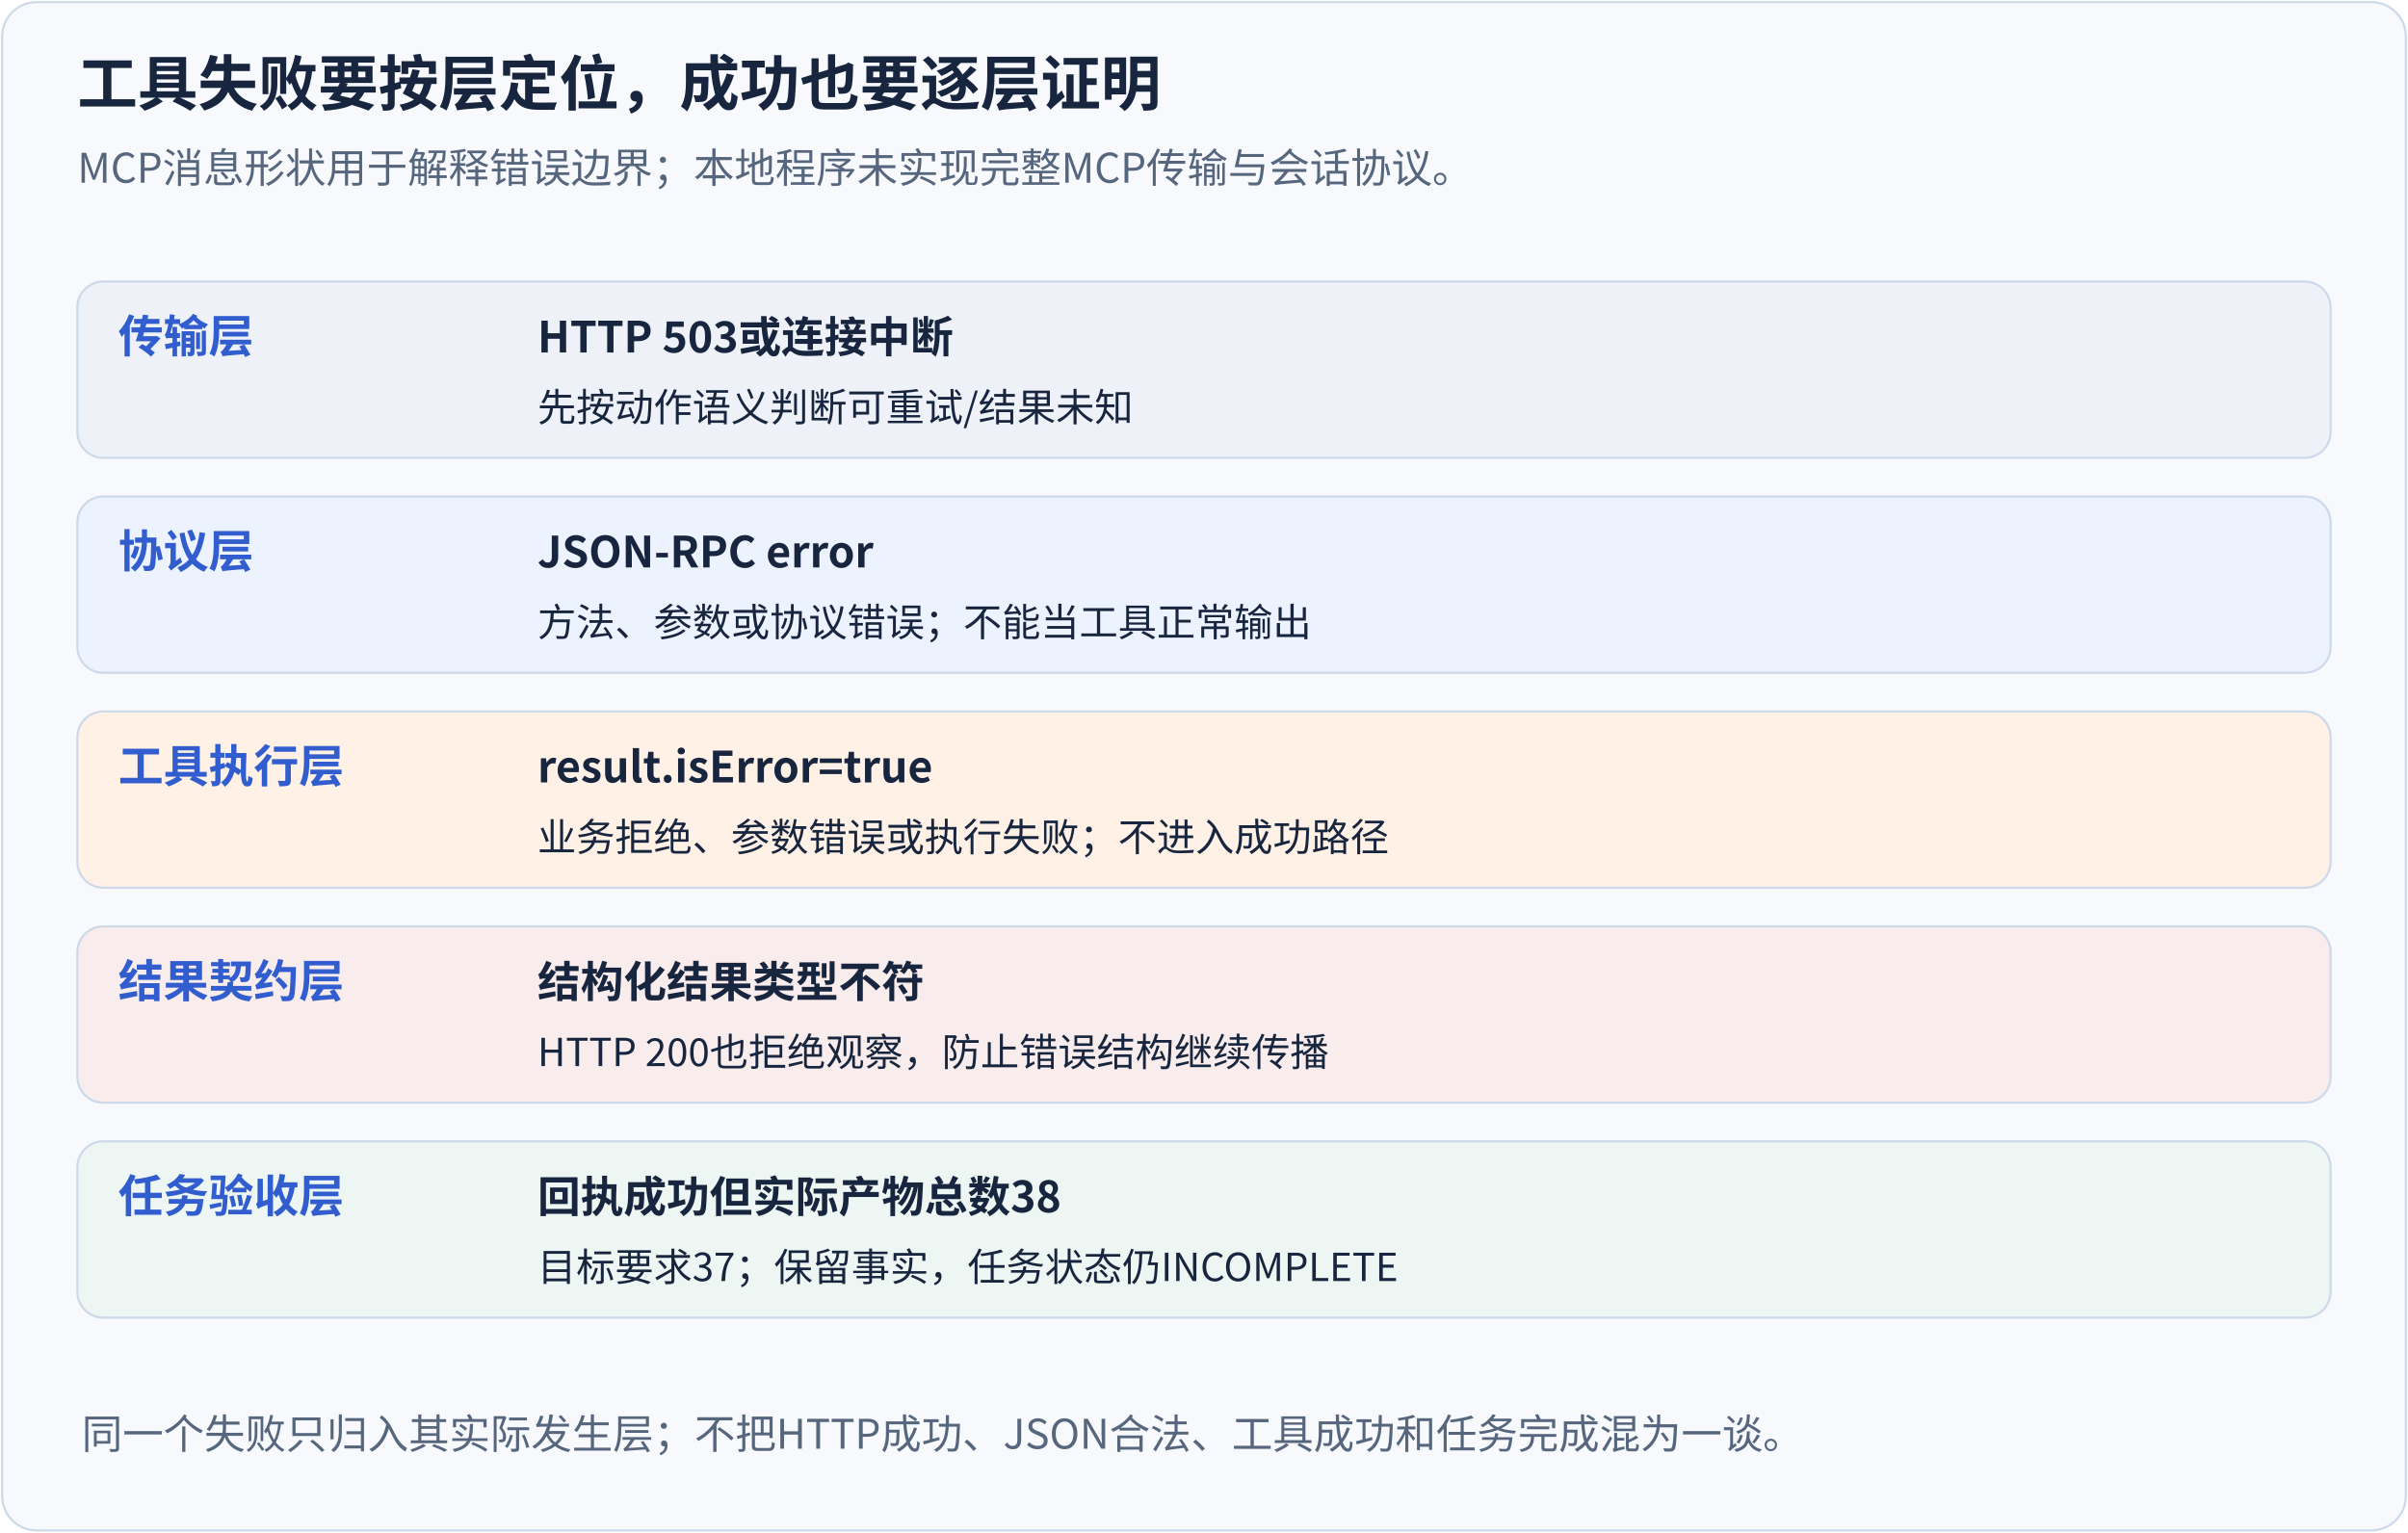
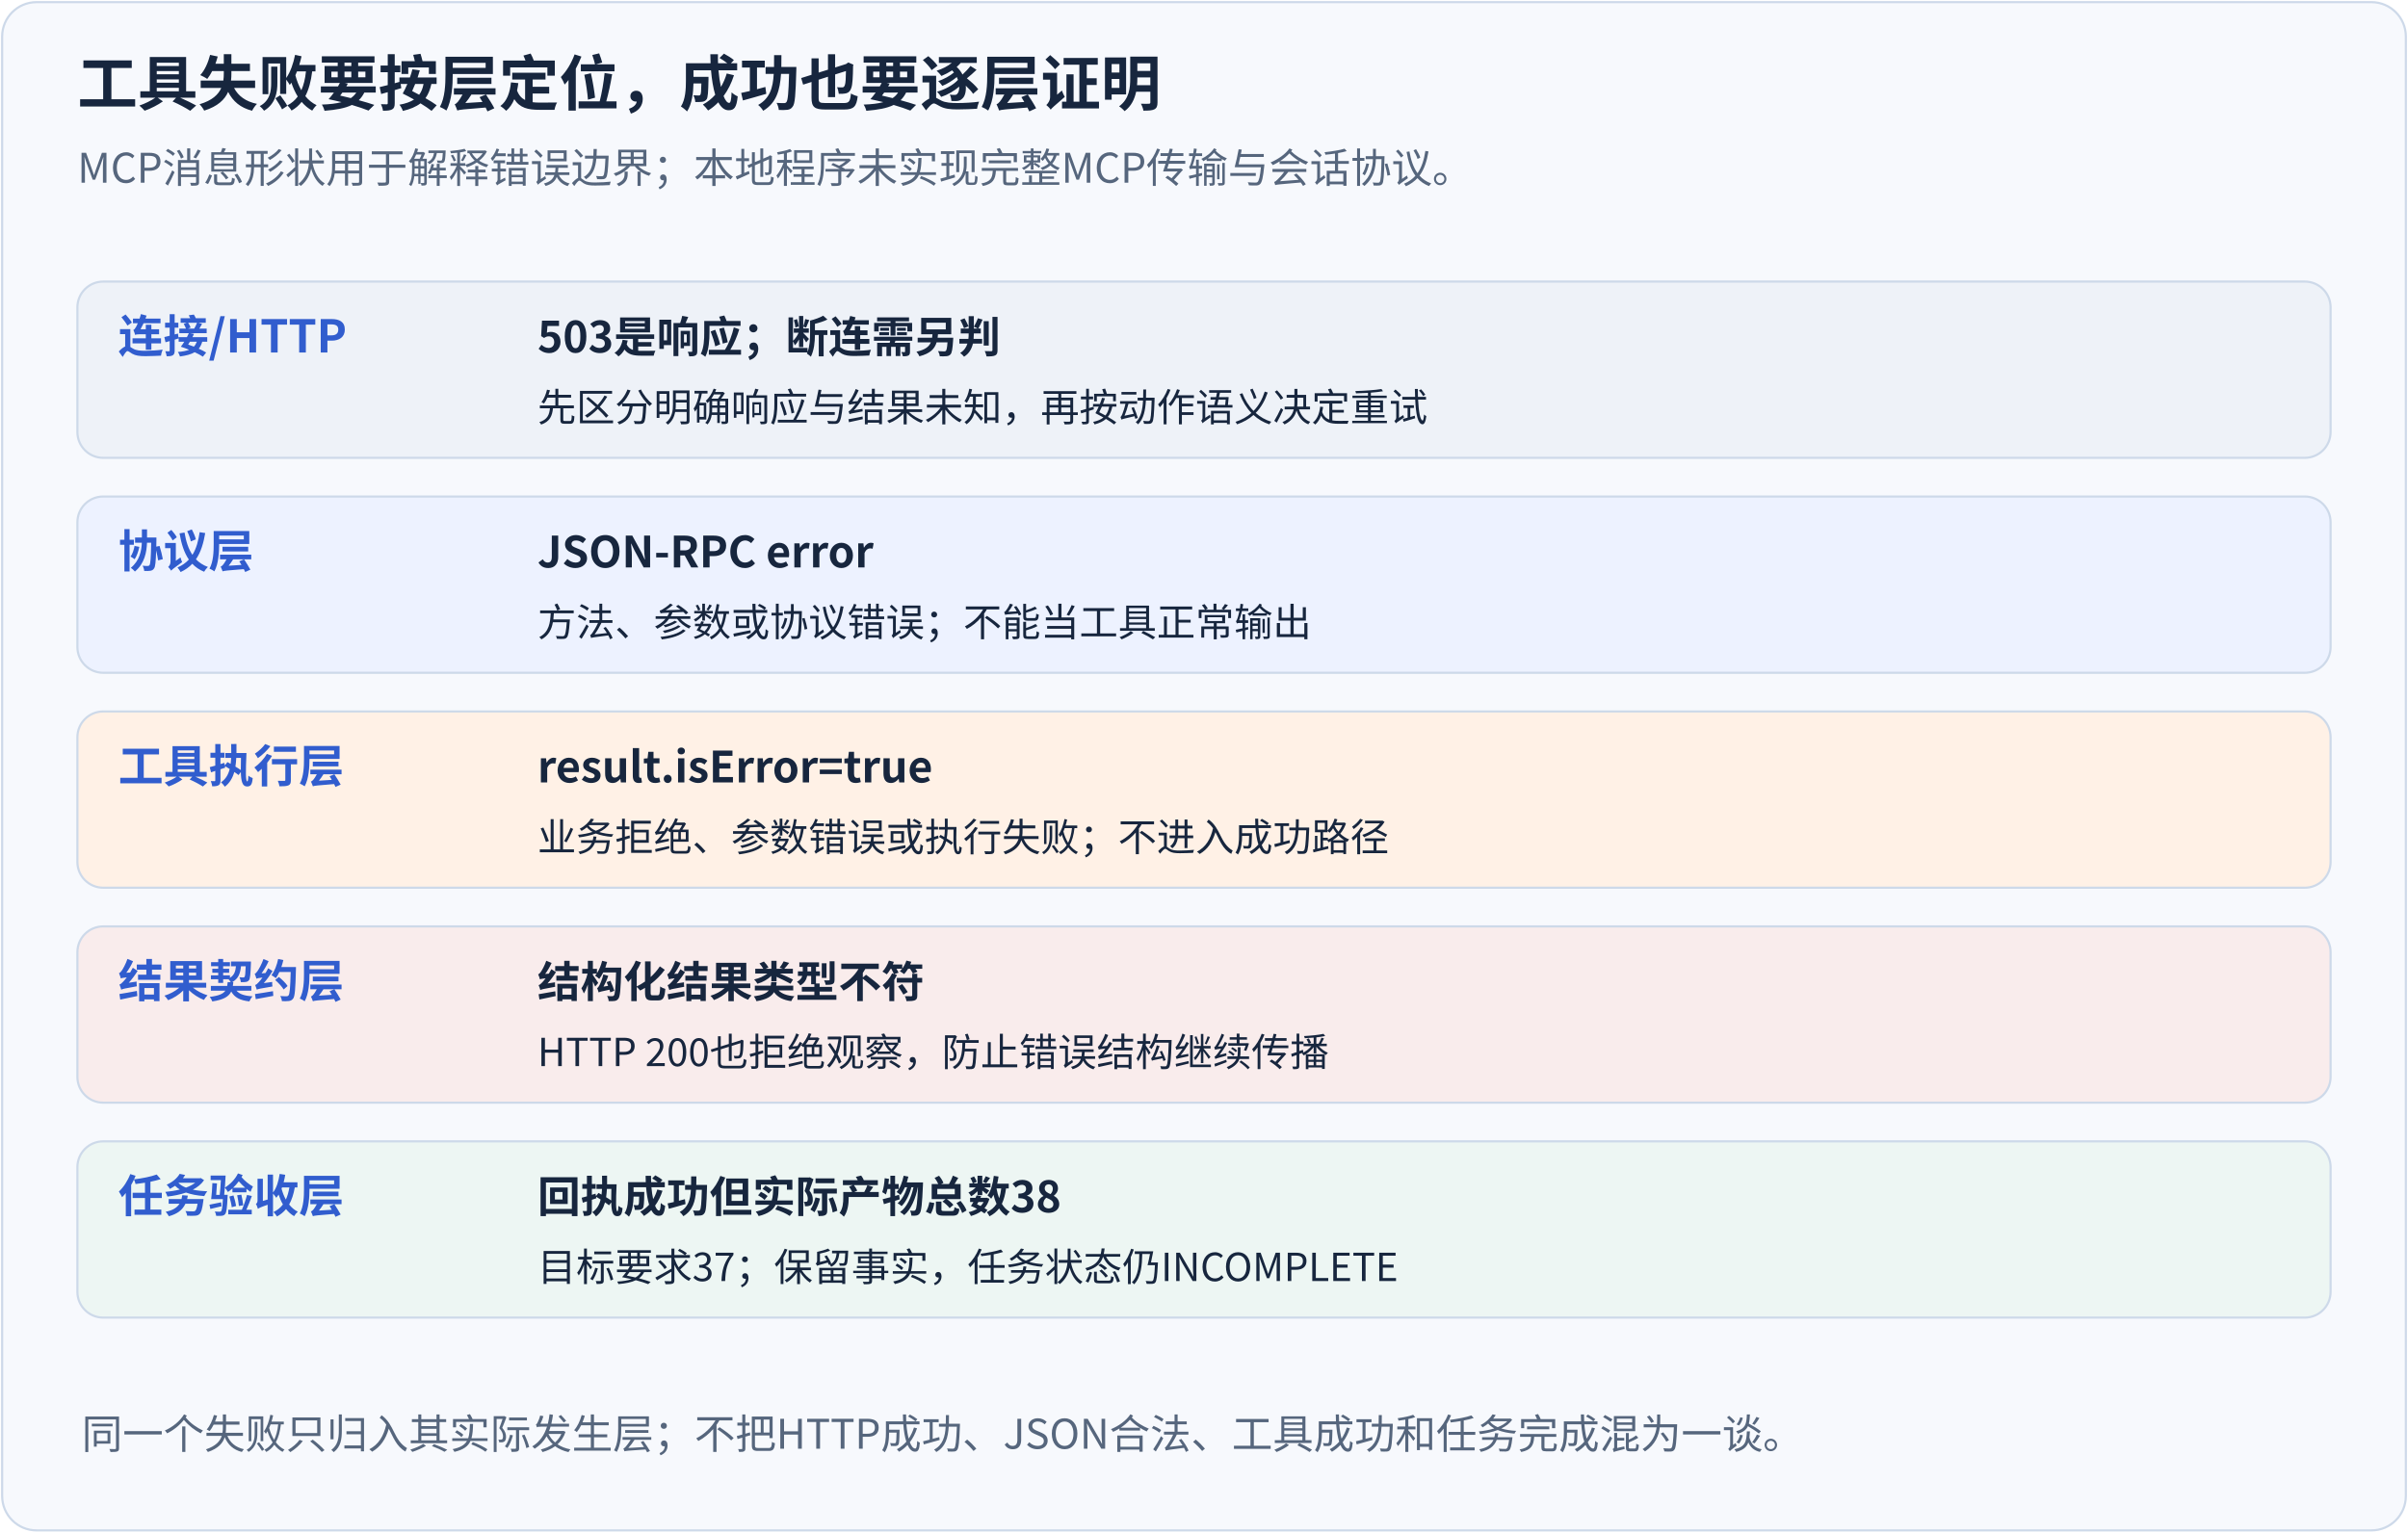
<svg xmlns="http://www.w3.org/2000/svg" width="1120" height="713" viewBox="0 0 1120 713" role="img">
  <defs>
    <marker id="arrow" markerWidth="9" markerHeight="9" refX="8" refY="4" orient="auto">
      <path d="M0 0L8 4L0 8" fill="#315dce" />
    </marker>
  </defs>
  <g font-family="PingFang SC,Microsoft YaHei,Noto Sans CJK SC,sans-serif">
    <rect x="1" y="1" width="1118" height="711" rx="16" fill="#f7f9fd" stroke="#cdd9e9" />
    <text x="36" y="49" font-size="28" fill="#17263e" font-weight="700">工具失败要按层定位，成功也要逐层证明</text>
    <text x="36" y="85" font-size="19" fill="#56667d" font-weight="400">MCP消息形状用于解释错误边界；本地程序未实现完整MCP传输与会话协议。</text>
    <rect x="36" y="131" width="1048" height="82" rx="12" fill="#eef2f8" stroke="#cdd9e9" />
-     <text x="55" y="164" font-size="21" fill="#315dce" font-weight="700">传输层</text>
-     <text x="250" y="164" font-size="20" fill="#17263e" font-weight="700">HTTP 503或连接中断</text>
-     <text x="250" y="196" font-size="18" fill="#17263e" font-weight="400">先按动作语义判断可重试/结果未知</text>
+     <text x="55" y="164" font-size="21" fill="#315dce" font-weight="700">连接/HTTP</text>
+     <text x="250" y="164" font-size="20" fill="#17263e" font-weight="700">503是响应；断连需另判</text>
+     <text x="250" y="196" font-size="18" fill="#17263e" font-weight="400">先区分明确响应与结果未知，再按动作语义决定重试</text>
    <rect x="36" y="231" width="1048" height="82" rx="12" fill="#edf2ff" stroke="#cdd9e9" />
    <text x="55" y="264" font-size="21" fill="#315dce" font-weight="700">协议层</text>
    <text x="250" y="264" font-size="20" fill="#17263e" font-weight="700">JSON-RPC error</text>
    <text x="250" y="296" font-size="18" fill="#17263e" font-weight="400">方法、参数或协议错误；不能当工具正常输出</text>
    <rect x="36" y="331" width="1048" height="82" rx="12" fill="#fff1e6" stroke="#cdd9e9" />
    <text x="55" y="364" font-size="21" fill="#315dce" font-weight="700">工具执行层</text>
    <text x="250" y="364" font-size="20" fill="#17263e" font-weight="700">result.isError=true</text>
    <text x="250" y="396" font-size="18" fill="#17263e" font-weight="400">业务拒绝、参数错误或执行失败；不进入成功路径</text>
    <rect x="36" y="431" width="1048" height="82" rx="12" fill="#f9ecec" stroke="#cdd9e9" />
    <text x="55" y="464" font-size="21" fill="#315dce" font-weight="700">结果契约层</text>
    <text x="250" y="464" font-size="20" fill="#17263e" font-weight="700">结构化结果类型不符</text>
    <text x="250" y="496" font-size="18" fill="#17263e" font-weight="400">HTTP 200也拒绝观察，防止错误结构继续传播</text>
    <rect x="36" y="531" width="1048" height="82" rx="12" fill="#edf6f3" stroke="#cdd9e9" />
    <text x="55" y="564" font-size="21" fill="#315dce" font-weight="700">任务验收层</text>
    <text x="250" y="564" font-size="20" fill="#17263e" font-weight="700">回执成功但实际产物总数38</text>
    <text x="250" y="596" font-size="18" fill="#17263e" font-weight="400">目标要求37；保留事实，任务状态仍INCOMPLETE</text>
    <text x="38" y="674" font-size="19" fill="#56667d" font-weight="400">同一个失败只归入其实际发生层；不把HTTP成功、JSON合法、工具成功和任务完成混为一谈。</text>
  </g>
</svg>
